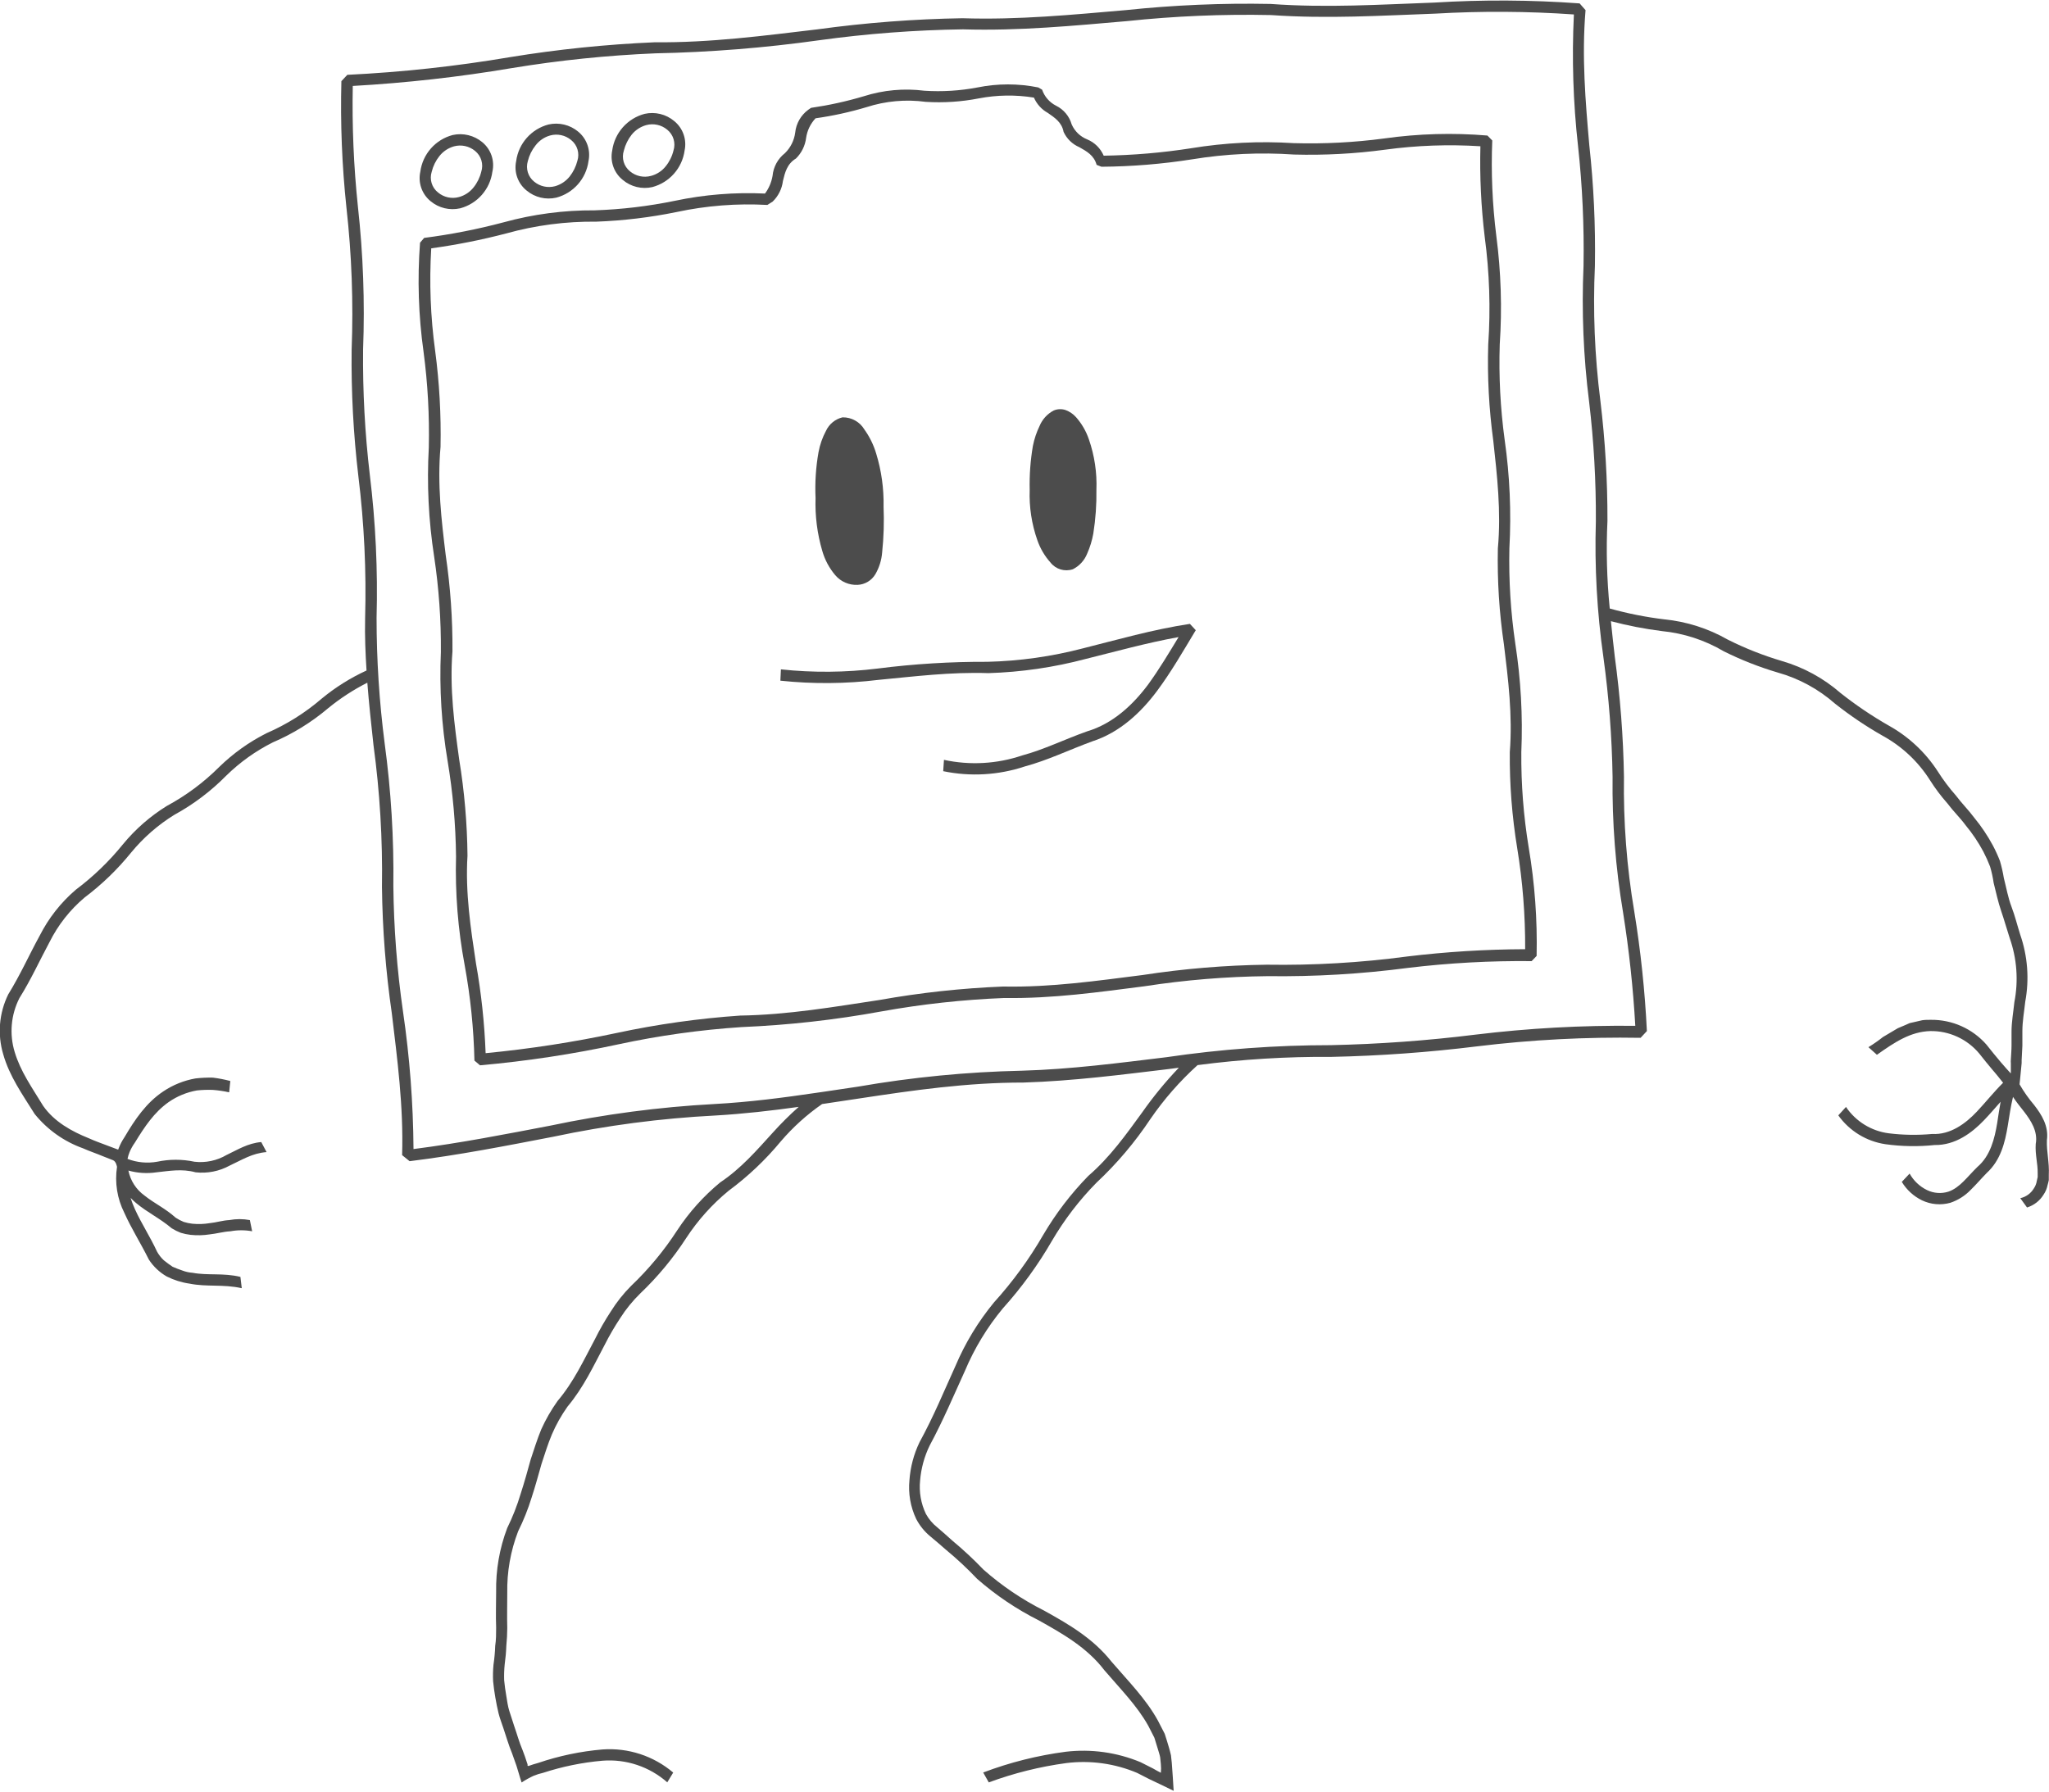
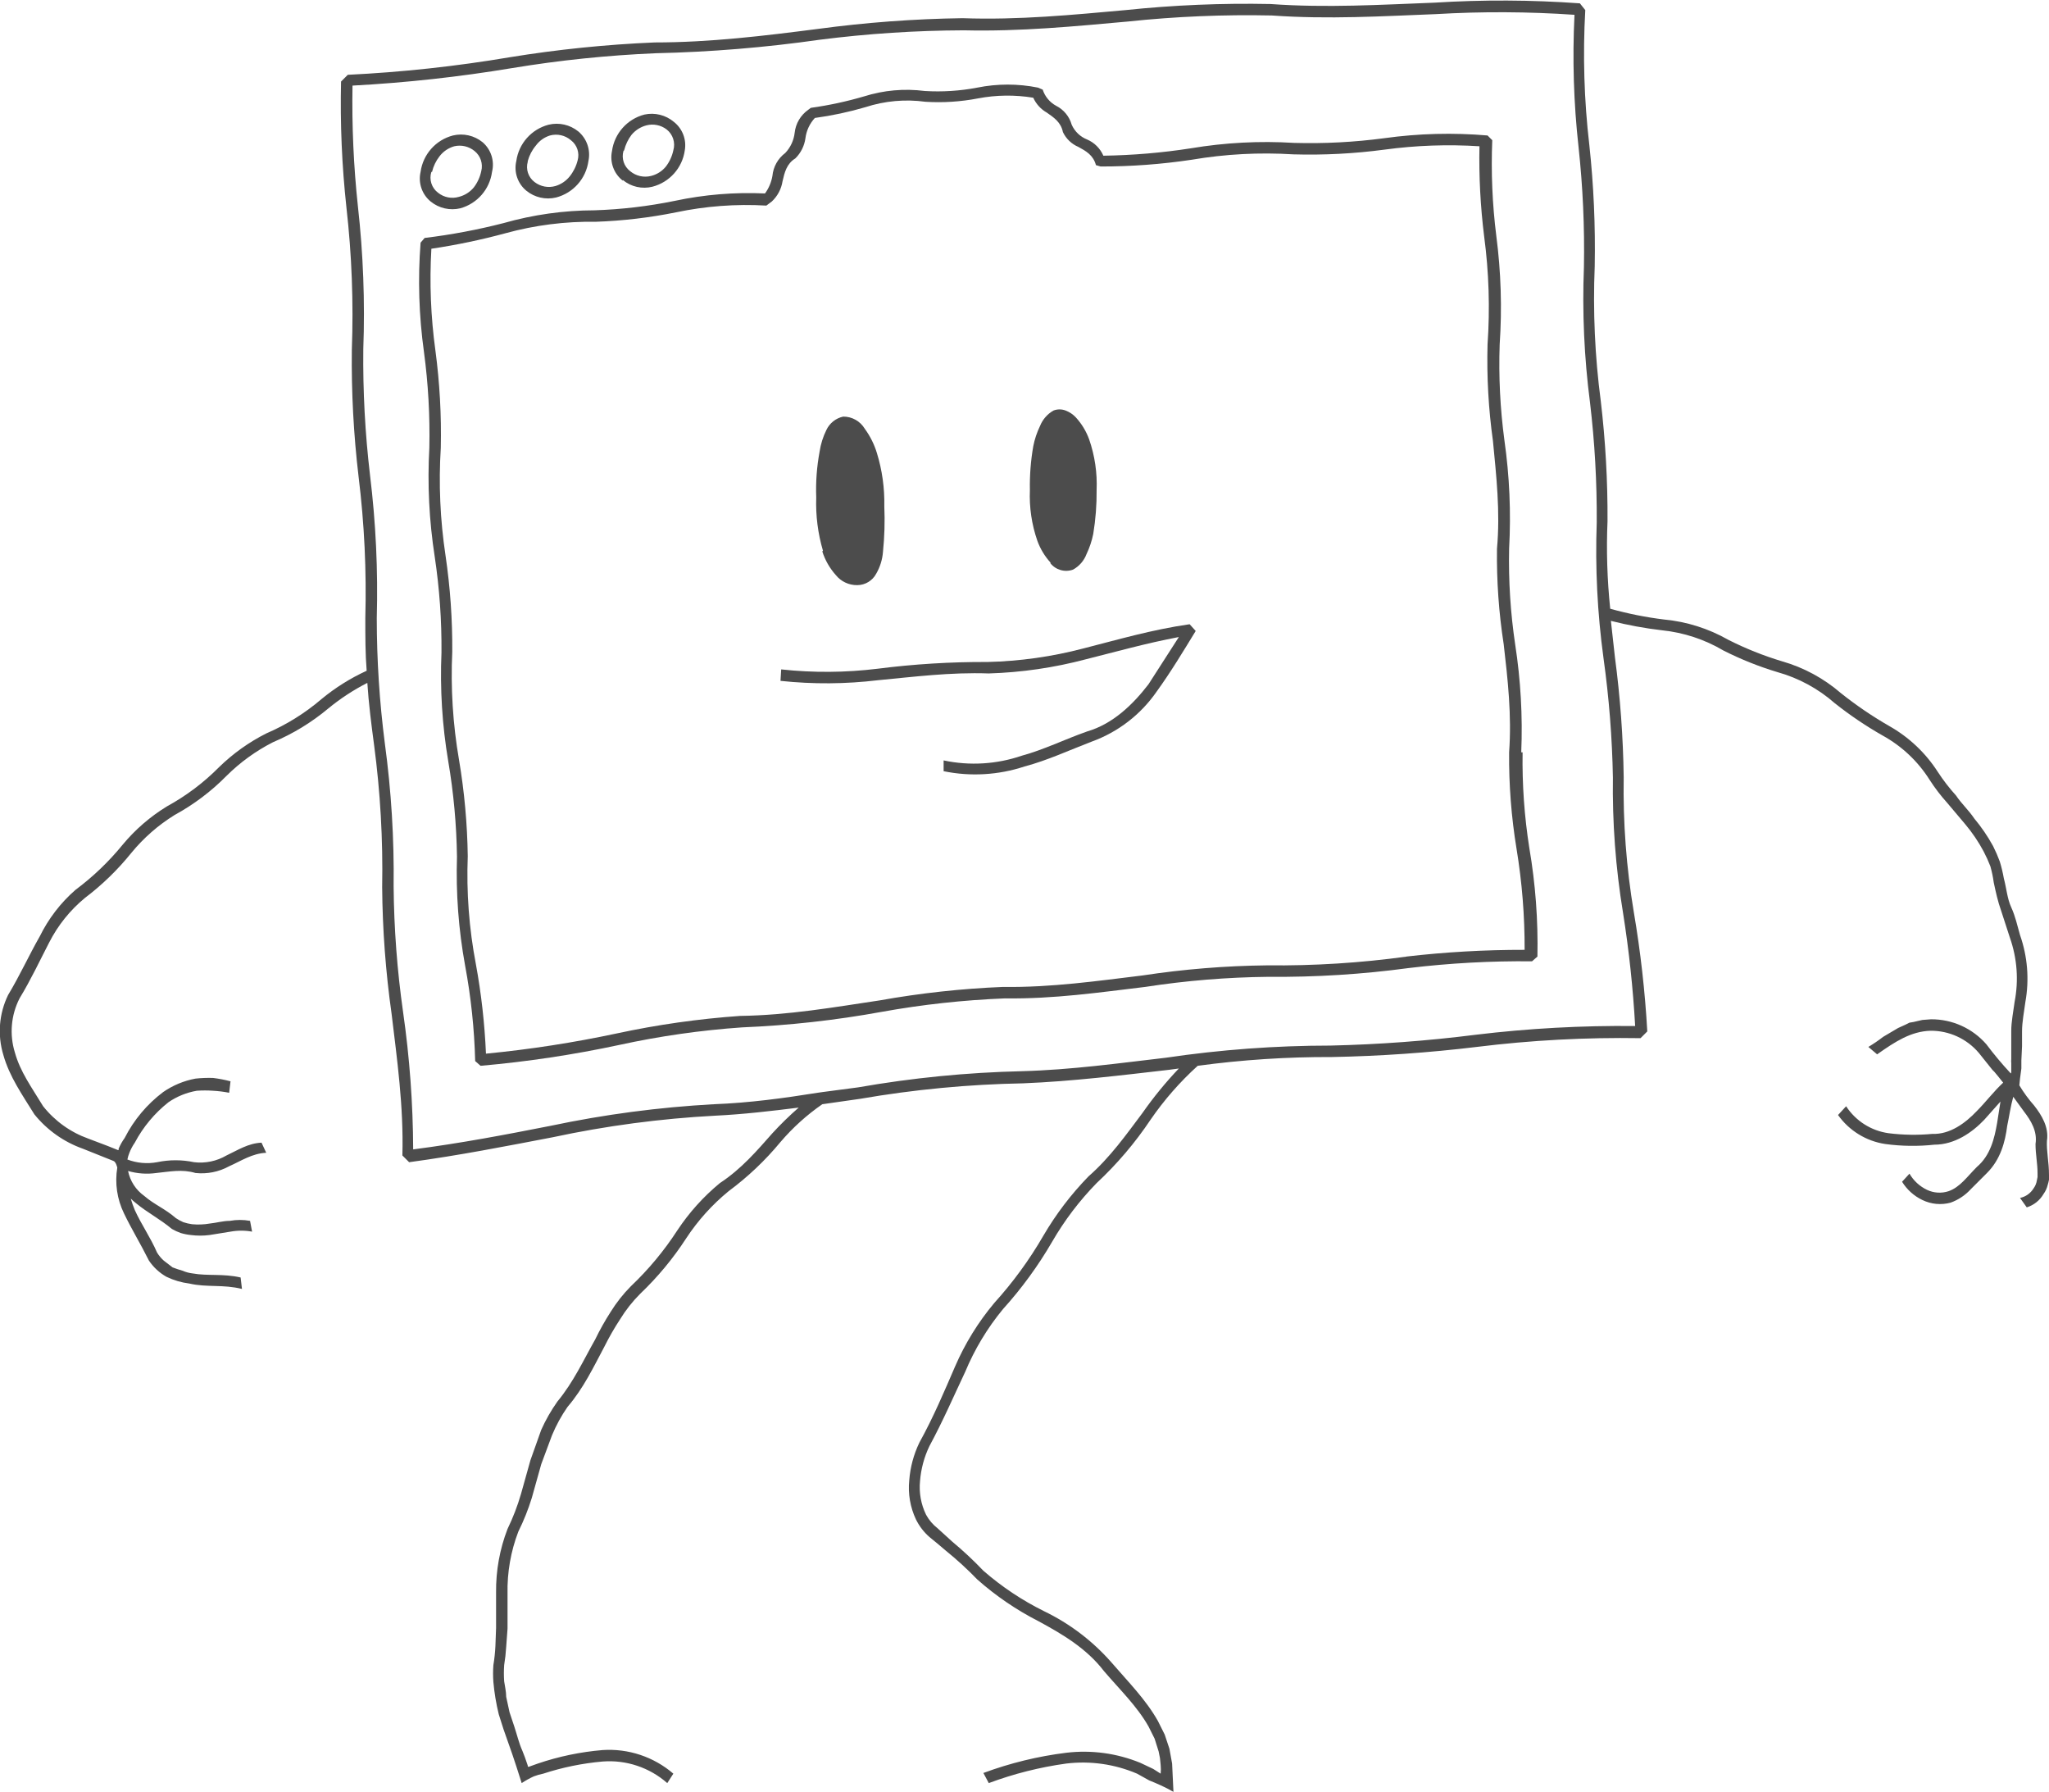
- <svg xmlns="http://www.w3.org/2000/svg" id="Layer_1" data-name="Layer 1" width="4.22in" height="3.69in" viewBox="0 0 304 265.61">
+ <svg xmlns="http://www.w3.org/2000/svg" id="Layer_1" data-name="Layer 1" width="405.1" height="354.2" viewBox="0 0 304 265.61">
  <defs>
-     <style>
-       .cls-1 {
-         fill: #4c4c4c;
-       }
-     </style>
+     <style>.cls-1{fill:#4c4c4c}</style>
  </defs>
-   <g>
-     <path class="cls-1" d="M122,81.66a9.68,9.68,0,0,0,1.92,3.59,4.09,4.09,0,0,0,3.32,1.44,3.23,3.23,0,0,0,2.64-1.59,7.64,7.64,0,0,0,1-3.22,46.89,46.89,0,0,0,.21-6.82A25.13,25.13,0,0,0,130,67.22a12,12,0,0,0-1.75-3.58A3.7,3.7,0,0,0,125,61.83a3.63,3.63,0,0,0-2.45,2A10.85,10.85,0,0,0,121.44,67,30.79,30.79,0,0,0,121,73.8h0A24.88,24.88,0,0,0,122,81.66Z" />
-     <path class="cls-1" d="M155.85,83.37a3,3,0,0,0,3.33,1,4.4,4.4,0,0,0,2.11-2.3,12.8,12.8,0,0,0,.92-3,37.72,37.72,0,0,0,.46-6.49,20.41,20.41,0,0,0-1.12-7.49,9.65,9.65,0,0,0-1.9-3.28,3.91,3.91,0,0,0-1.55-1.06,2.48,2.48,0,0,0-1.78.07,4.58,4.58,0,0,0-2.08,2.28,12.35,12.35,0,0,0-1,3,34,34,0,0,0-.47,6.49h0a20.26,20.26,0,0,0,1.14,7.48A9.73,9.73,0,0,0,155.85,83.37Z" />
-     <path class="cls-1" d="M303.69,169.1c.29-2.09-.79-3.79-1.88-5.2a20.45,20.45,0,0,1-2.18-3.09l.09-.86.15-1.55.07-.73,0-.45.11-2.14c0-.72,0-1.45,0-2.17,0-1.46.27-2.91.43-4.39a19.48,19.48,0,0,0-.75-9.92c-.43-1.36-.77-2.76-1.29-4.13s-.77-2.82-1.14-4.27a20.85,20.85,0,0,0-.58-2.54,21.83,21.83,0,0,0-1.05-2.3,25.51,25.51,0,0,0-2.75-4.1c-.85-1.15-1.89-2.17-2.76-3.34a27.79,27.79,0,0,1-2.65-3.53,20.56,20.56,0,0,0-7.24-6.79,57.39,57.39,0,0,1-7.21-4.87A23,23,0,0,0,264.4,98a48.67,48.67,0,0,1-8.07-3.19,23.71,23.71,0,0,0-9.4-3,54,54,0,0,1-8.1-1.61,88.58,88.58,0,0,1-.34-13,145.55,145.55,0,0,0-1.05-17.83,116.37,116.37,0,0,1-.81-20.06,142.55,142.55,0,0,0-.83-17.84c-.57-6.47-1.14-13.18-.56-20.07l-.88-1A160.72,160.72,0,0,0,212.78.28c-7.85.28-15.93.81-24.26.2A172.84,172.84,0,0,0,167,1.4c-7.82.67-15.88,1.47-24.21,1.2a179.78,179.78,0,0,0-21.51,1.65c-7.79.92-15.83,2-24.16,1.92A181,181,0,0,0,75.64,8.38,203.08,203.08,0,0,1,51.53,11l-.88.94a142.79,142.79,0,0,0,.75,18.77,141.06,141.06,0,0,1,.77,21.11,145.27,145.27,0,0,0,1,18.75,140.43,140.43,0,0,1,1,21.1c-.06,2.61.05,5.19.21,7.73a30.39,30.39,0,0,0-6.65,4.17,32.15,32.15,0,0,1-8.2,5.14,28.33,28.33,0,0,0-7,5,33.41,33.41,0,0,1-7.78,5.79,26.42,26.42,0,0,0-6.5,5.68,39.42,39.42,0,0,1-7,6.75,22.15,22.15,0,0,0-5.37,6.84c-1.55,2.82-2.83,5.73-4.66,8.7a12.22,12.22,0,0,0-.74,8.89c.92,3.24,2.81,5.9,4.66,8.85a16.24,16.24,0,0,0,7.18,5.1c.95.43,2,.77,2.94,1.17l1.5.59c.48.18.6,1,.6,1a11.34,11.34,0,0,0,1.09,6.82c1.05,2.35,2.38,4.41,3.63,6.92a7.73,7.73,0,0,0,2.66,2.52,11,11,0,0,0,3.38,1.06c2.57.52,5,.06,7.75.68l-.2-1.68c-2.55-.62-4.82-.18-7.1-.61a5.1,5.1,0,0,1-1.5-.33,15.4,15.4,0,0,1-1.47-.57c-.44-.3-.88-.61-1.29-.95a5.16,5.16,0,0,1-1-1.27c-1.05-2.27-2.28-4.1-3.27-6.27a15.51,15.51,0,0,1-.67-1.73,9.6,9.6,0,0,0,.81.76c1.68,1.41,3.51,2.25,5.3,3.76a8.08,8.08,0,0,0,1.35.67,8,8,0,0,0,1.44.3,10.83,10.83,0,0,0,2.85-.07c1-.1,2-.4,3.08-.46a8.87,8.87,0,0,1,3.21,0l-.34-1.66a8.29,8.29,0,0,0-3.06,0c-1,.05-1.92.36-2.87.45a9.83,9.83,0,0,1-2.6.09,7.22,7.22,0,0,1-1.29-.27,7.37,7.37,0,0,1-1.18-.62c-1.57-1.41-3.14-2.1-4.64-3.3a6,6,0,0,1-2.38-3.7,10,10,0,0,0,4.17.26c1.91-.2,3.75-.56,5.8,0a8.54,8.54,0,0,0,5.06-1c1.76-.81,3.33-1.84,5.47-2l-.79-1.49c-2,.17-3.5,1.14-5.15,1.92a7.66,7.66,0,0,1-4.76,1,13.27,13.27,0,0,0-5.54,0,8.22,8.22,0,0,1-4.39-.42,5.69,5.69,0,0,1,.3-1,7.17,7.17,0,0,1,.8-1.43c1.44-2.35,2.85-4.48,5-6a10.58,10.58,0,0,1,4.19-1.73,16.88,16.88,0,0,1,2.36-.08A17.18,17.18,0,0,1,34,162l.17-1.68a19,19,0,0,0-2.58-.5,18.79,18.79,0,0,0-2.6.12,12.44,12.44,0,0,0-4.76,1.92c-2.53,1.68-4.22,4.18-5.76,6.8a8.09,8.09,0,0,0-.85,1.62l-.08.21c0,.06,0,0,0,0h-.05a0,0,0,0,1,0,0s0,0,0,0L16,169.93c-1-.38-1.93-.71-2.86-1.13-2.49-1-5.09-2.43-6.73-4.78-1.71-2.8-3.37-5.13-4.23-8a10.74,10.74,0,0,1,.7-8c1.75-2.8,3-5.59,4.47-8.32a20.76,20.76,0,0,1,5.2-6.61,39.32,39.32,0,0,0,6.92-6.69,26,26,0,0,1,6.39-5.58A33.09,33.09,0,0,0,33.57,115a27.51,27.51,0,0,1,6.92-4.94A32.47,32.47,0,0,0,48.68,105a32,32,0,0,1,5.82-3.79c.24,3.13.58,6.21.91,9.24a140.83,140.83,0,0,1,1.26,21.08,142,142,0,0,0,1.46,18.73c.81,6.78,1.75,13.79,1.53,21.06l1.11.9c7.31-.9,14.41-2.3,21.27-3.62a153.71,153.71,0,0,1,24.1-3.16c4.2-.24,8.32-.72,12.36-1.28a48.26,48.26,0,0,0-3.86,3.84c-2.35,2.58-4.67,5.29-7.79,7.37a32,32,0,0,0-6.37,7.1,45.61,45.61,0,0,1-6.85,8.26,21.36,21.36,0,0,0-3,3.78,39.27,39.27,0,0,0-2.35,4.1c-1.65,3.08-3.13,6.33-5.56,9.2A25.07,25.07,0,0,0,80.31,212c-.61,1.48-1.08,3-1.57,4.47-.46,1.69-.94,3.4-1.49,5.1a32.83,32.83,0,0,1-2,5.1,25.38,25.38,0,0,0-1.64,9.45c0,1.76-.07,3.53,0,5.32,0,.9,0,1.8-.14,2.71a24.15,24.15,0,0,1-.25,2.77,17.05,17.05,0,0,0-.06,2.47c.08.82.19,1.62.33,2.42s.29,1.58.48,2.35.49,1.51.73,2.25c.42,1.22.76,2.47,1.27,3.68q.34.91.66,1.86c.21.62.48,1.67.76,2.47a13.23,13.23,0,0,1,1.8-1,8.72,8.72,0,0,1,1.38-.43,39.54,39.54,0,0,1,8.81-1.8A13,13,0,0,1,99,264.4l.88-1.45a14.58,14.58,0,0,0-10.49-3.43,40.26,40.26,0,0,0-9.54,2c-.47.12-1,.3-1.43.45-.1,0-.14,0-.15-.08a.84.84,0,0,0,0-.1c0-.08.06.11-.09-.33-.19-.62-.41-1.22-.64-1.82-.51-1.18-.83-2.4-1.25-3.59-.23-.73-.47-1.45-.71-2.19s-.33-1.5-.46-2.27-.25-1.55-.32-2.33a17.21,17.21,0,0,1,.08-2.38,25.88,25.88,0,0,0,.24-2.72c.09-.89.13-1.77.14-2.65-.05-1.75,0-3.47,0-5.19a24.26,24.26,0,0,1,1.61-9.17,33.26,33.26,0,0,0,2-5c.55-1.67,1-3.35,1.47-5,.48-1.44.93-2.93,1.54-4.38a22.46,22.46,0,0,1,2.32-4.13c2.41-2.88,3.87-6.08,5.49-9.12a38.94,38.94,0,0,1,2.32-4,20.51,20.51,0,0,1,3-3.69,45.67,45.67,0,0,0,6.81-8.22,31.13,31.13,0,0,1,6.28-7,43.8,43.8,0,0,0,7.75-7.34,32.37,32.37,0,0,1,6.12-5.53l5.66-.85c7.78-1.18,15.84-2.35,24.2-2.34,7.41-.23,14.58-1.17,21.53-2l1.54-.2a56.76,56.76,0,0,0-5.44,6.63c-2.37,3.25-4.75,6.63-8,9.43a45.65,45.65,0,0,0-6.69,8.76,58.53,58.53,0,0,1-7.29,10,38.39,38.39,0,0,0-5.73,9.45c-1.68,3.7-3.23,7.48-5.33,11.32a15.57,15.57,0,0,0-1.49,5.61,10.93,10.93,0,0,0,1,5.76,8.37,8.37,0,0,0,2.06,2.56c.8.66,1.58,1.33,2.34,2a52.12,52.12,0,0,1,4.64,4.33,43.55,43.55,0,0,0,9.14,6.16c3.47,1.94,7.14,4,9.73,7.39,2.4,2.81,4.86,5.27,6.53,8.27l.9,1.76c.2.64.4,1.28.59,1.92.09.33.21.65.27,1l.1,1a6.34,6.34,0,0,1,0,1.28c-.43-.22-.8-.42-1.15-.63l-1.86-.94a22.14,22.14,0,0,0-11.1-1.55,54.73,54.73,0,0,0-12.25,3.08l.83,1.47a54,54,0,0,1,11.51-2.87A20.5,20.5,0,0,1,168.71,263l1.78.91c1,.45,2.38,1.15,3.64,1.75-.07-1.32-.18-2.8-.28-4.17l-.12-1.11c-.07-.37-.19-.72-.28-1.08-.21-.71-.42-1.42-.65-2.11l-1-1.94c-1.8-3.27-4.44-5.9-6.9-8.77-2.77-3.5-6.49-5.62-10-7.57a42.14,42.14,0,0,1-9-6.09,54.72,54.72,0,0,0-4.57-4.26c-.74-.68-1.5-1.33-2.27-2a6.55,6.55,0,0,1-1.69-2,9.3,9.3,0,0,1-.86-4.94,14.56,14.56,0,0,1,1.42-5.2c2-3.72,3.57-7.44,5.23-11.08a37,37,0,0,1,5.63-9.28,59.29,59.29,0,0,0,7.27-10,43.89,43.89,0,0,1,6.62-8.65,53.49,53.49,0,0,0,8-9.45,45.67,45.67,0,0,1,7-8,143.83,143.83,0,0,1,19.88-1.22,213.26,213.26,0,0,0,21.57-1.56,175.14,175.14,0,0,1,24.28-1.27l.93-1a158.77,158.77,0,0,0-1.87-17.74,110,110,0,0,1-1.53-20,150.53,150.53,0,0,0-1.36-17.8c-.2-1.74-.4-3.51-.58-5.29a57.93,57.93,0,0,0,7.56,1.47,22.36,22.36,0,0,1,9.19,3,49.06,49.06,0,0,0,8,3.15,21.69,21.69,0,0,1,8.48,4.6,55.62,55.62,0,0,0,7.1,4.79,19.23,19.23,0,0,1,7,6.57,26.55,26.55,0,0,0,2.59,3.45c.84,1.13,1.87,2.12,2.69,3.23a23.4,23.4,0,0,1,2.65,3.94,21.16,21.16,0,0,1,1,2.22,17.17,17.17,0,0,1,.53,2.43c.36,1.41.65,2.81,1.11,4.15s.83,2.68,1.26,4a18.19,18.19,0,0,1,.7,9.55c-.15,1.46-.41,2.88-.42,4.3,0,.72,0,1.43,0,2.13s-.07,1.4-.1,2.1a2.56,2.56,0,0,0,0,.53v1l0,.29c0,.08,0,.29-.05.17-.36-.39-.77-.84-1.43-1.61s-1.41-1.7-2.14-2.62a10.8,10.8,0,0,0-8.24-3.68c-.43,0-.86,0-1.28.06l-1.26.29-.62.14-.58.26-1.18.5-2.19,1.3a22.27,22.27,0,0,1-2.16,1.51l1.26,1.13c2.69-1.91,5-3.43,7.91-3.52a9.26,9.26,0,0,1,7.26,3.32c.68.85,1.33,1.68,2,2.46l.26.3.49.59.8,1c-1.38,1.37-2.58,2.89-3.88,4.27-1.67,1.78-3.95,3.48-6.65,3.33a30,30,0,0,1-6.44-.1,9.05,9.05,0,0,1-6.34-3.91l-1.14,1.25a10.47,10.47,0,0,0,7,4.28,30.14,30.14,0,0,0,7.3.12c3.05.05,5.53-1.8,7.33-3.69.85-.89,1.64-1.81,2.45-2.73-.2,1.06-.34,2.13-.51,3.18-.38,2.29-1,4.84-2.93,6.49-1.54,1.5-2.59,3.07-4.3,3.67a4.3,4.3,0,0,1-3.17-.23,5.93,5.93,0,0,1-2.59-2.45l-1.16,1.23a7.17,7.17,0,0,0,3,2.74,6,6,0,0,0,4.21.36,7.53,7.53,0,0,0,3-1.9c.83-.81,1.56-1.67,2.39-2.52,2.08-1.9,2.71-4.54,3.11-6.93.24-1.46.44-2.91.79-4.36.5.77,1.09,1.48,1.65,2.2,1,1.31,2.07,2.91,1.72,4.79-.1,1.58.31,2.89.29,4.29v.61l-.13.58a2.72,2.72,0,0,1-.45,1.13,3.11,3.11,0,0,1-2,1.43l1,1.38a4.4,4.4,0,0,0,2.45-1.9,3.83,3.83,0,0,0,.6-1.43,7.05,7.05,0,0,0,.18-.73l0-.75C304.07,172.37,303.62,170.82,303.69,169.1Zm-64.44-53.92a113.67,113.67,0,0,0,1.56,20.15,167,167,0,0,1,1.81,16.8,181.11,181.11,0,0,0-23.73,1.31A209.56,209.56,0,0,1,197.44,155a167.32,167.32,0,0,0-24.4,1.79c-6.93.84-14.09,1.79-21.41,2a162.34,162.34,0,0,0-24.35,2.37l-5.24.78-.7.1c-5,.74-10.17,1.42-15.41,1.7a159.17,159.17,0,0,0-24.26,3.2c-6.59,1.26-13.35,2.59-20.32,3.48A147.65,147.65,0,0,0,59.79,150a141.12,141.12,0,0,1-1.43-18.61,144.25,144.25,0,0,0-1.29-21.18,145.26,145.26,0,0,1-1.2-18.62,142.43,142.43,0,0,0-1-21.2,146.06,146.06,0,0,1-1-18.64,143.35,143.35,0,0,0-.77-21.21,144.23,144.23,0,0,1-.76-17.89A213.09,213.09,0,0,0,75.94,10a176.3,176.3,0,0,1,21.3-2.19,204.41,204.41,0,0,0,24.28-1.94,174.21,174.21,0,0,1,21.34-1.62c8.44.25,16.5-.55,24.32-1.22a169.09,169.09,0,0,1,21.39-.9c8.41.59,16.5.07,24.34-.21a161.21,161.21,0,0,1,20.6.12,122.48,122.48,0,0,0,.62,19.57,141.62,141.62,0,0,1,.81,17.74,119.45,119.45,0,0,0,.83,20.18,142.82,142.82,0,0,1,1,17.73,117.69,117.69,0,0,0,1.12,20.17A147.77,147.77,0,0,1,239.25,115.18Z" />
-     <path class="cls-1" d="M225.71,111.52a82.5,82.5,0,0,0-.89-16.1,84.33,84.33,0,0,1-.88-14.14,82.12,82.12,0,0,0-.7-16.11A84.65,84.65,0,0,1,222.51,51,81.74,81.74,0,0,0,222,34.9a86,86,0,0,1-.6-14.16l-.72-.73a68.57,68.57,0,0,0-15.29.43,83.61,83.61,0,0,1-13.42.7,67.52,67.52,0,0,0-15.28.76A93.51,93.51,0,0,1,163.75,23a4.57,4.57,0,0,0-2.45-2.42A4.23,4.23,0,0,1,159,18.36a4.45,4.45,0,0,0-2.32-2.78,4.19,4.19,0,0,1-2.07-2.38l-.57-.33a22.76,22.76,0,0,0-9,0,31.3,31.3,0,0,1-7.89.49,20.92,20.92,0,0,0-9,.82,54.84,54.84,0,0,1-7.82,1.72l-.42.29a4.81,4.81,0,0,0-1.93,3.38,5.19,5.19,0,0,1-1.53,3.06A4.83,4.83,0,0,0,114.62,26a6.18,6.18,0,0,1-1.12,2.62,52.65,52.65,0,0,0-13.4,1.08,70.8,70.8,0,0,1-11.88,1.41,49.64,49.64,0,0,0-13.51,1.78A90.93,90.93,0,0,1,62.93,35.2l-.61.71a75.41,75.41,0,0,0,.52,16.19,92.28,92.28,0,0,1,.78,14.21,77.53,77.53,0,0,0,.79,16.17,90.49,90.49,0,0,1,1,14.19,77.1,77.1,0,0,0,1,16.16A92.44,92.44,0,0,1,67.66,127a76.5,76.5,0,0,0,1.28,16.13,89.62,89.62,0,0,1,1.45,14.16l.83.7a168.31,168.31,0,0,0,20.61-3.13A126.6,126.6,0,0,1,110,152.32,149.77,149.77,0,0,0,130.74,150,132.74,132.74,0,0,1,149,148c7.25.11,14.13-.89,20.8-1.74a128.45,128.45,0,0,1,18.29-1.5,145.49,145.49,0,0,0,20.84-1.23,140.72,140.72,0,0,1,18.31-1l.74-.77a85.12,85.12,0,0,0-1.17-16.07A82.85,82.85,0,0,1,225.71,111.52Zm-17,30.33a140.65,140.65,0,0,1-20.75,1.21,132.39,132.39,0,0,0-18.42,1.53c-6.67.84-13.55,1.85-20.71,1.71a135.29,135.29,0,0,0-18.37,2c-6.65,1-13.5,2.2-20.65,2.31a130.22,130.22,0,0,0-18.31,2.58,173,173,0,0,1-19.45,3,96.63,96.63,0,0,0-1.43-13.32c-.78-5.15-1.6-10.49-1.26-16a94.07,94.07,0,0,0-1.23-14.25c-.71-5.17-1.44-10.51-1-16.06a93.54,93.54,0,0,0-1-14.27c-.63-5.17-1.27-10.53-.77-16.07a94.08,94.08,0,0,0-.8-14.28,77.89,77.89,0,0,1-.58-15.19,95.52,95.52,0,0,0,11.12-2.21,47.75,47.75,0,0,1,13.37-1.75,72.9,72.9,0,0,0,11.92-1.43,50.66,50.66,0,0,1,13.46-1.05l.79-.5a5.15,5.15,0,0,0,1.52-3.06c.3-1.24.61-2.54,1.93-3.33a5.19,5.19,0,0,0,1.51-3.06A5.37,5.37,0,0,1,121,17.45v0a51.06,51.06,0,0,0,7.55-1.65,19.92,19.92,0,0,1,8.8-.79,31,31,0,0,0,7.86-.51,23.42,23.42,0,0,1,8.19-.12,4.75,4.75,0,0,0,2.06,2.27c1,.7,2.07,1.37,2.34,2.82a4.54,4.54,0,0,0,2.34,2.27c1.07.61,2.17,1.19,2.56,2.62l.72.28a90.51,90.51,0,0,0,13.45-1.1A65.61,65.61,0,0,1,192,22.83a84.09,84.09,0,0,0,13.49-.72,71.27,71.27,0,0,1,14.15-.51,92.79,92.79,0,0,0,.64,13.45,79.62,79.62,0,0,1,.52,16,86.51,86.51,0,0,0,.75,14.24c.57,5.17,1.18,10.51.68,16a85.17,85.17,0,0,0,.9,14.24c.63,5.16,1.3,10.49.87,16a83.65,83.65,0,0,0,1.1,14.23,90,90,0,0,1,1.18,15A150.53,150.53,0,0,0,208.69,141.85Z" />
-     <path class="cls-1" d="M63.88,29.75a5.1,5.1,0,0,0,4.39,1.06,6.51,6.51,0,0,0,4.78-5.42h0A4.41,4.41,0,0,0,71.56,21a5.14,5.14,0,0,0-4.39-1.07,6.52,6.52,0,0,0-4.81,5.45A4.42,4.42,0,0,0,63.88,29.75Zm.17-4.36a6,6,0,0,1,1.15-2.34,4.22,4.22,0,0,1,2.17-1.44,3.48,3.48,0,0,1,3.11.68,2.85,2.85,0,0,1,.92,3.1h0a5.93,5.93,0,0,1-1.15,2.33,4.16,4.16,0,0,1-2.16,1.42A3.43,3.43,0,0,1,65,28.47,2.82,2.82,0,0,1,64.05,25.39Z" />
-     <path class="cls-1" d="M78.14,28.18a5.1,5.1,0,0,0,4.38,1.05,6.49,6.49,0,0,0,4.79-5.42h0a4.47,4.47,0,0,0-1.53-4.38,5.11,5.11,0,0,0-4.4-1.06,6.51,6.51,0,0,0-4.8,5.44A4.42,4.42,0,0,0,78.14,28.18Zm.17-4.37a6,6,0,0,1,1.15-2.34A4.12,4.12,0,0,1,81.62,20a3.43,3.43,0,0,1,3.11.67,2.84,2.84,0,0,1,.93,3.1h0a6.21,6.21,0,0,1-1.15,2.33,4.28,4.28,0,0,1-2.16,1.43,3.46,3.46,0,0,1-3.09-.67A2.84,2.84,0,0,1,78.31,23.81Z" />
-     <path class="cls-1" d="M92.4,26.6a5.07,5.07,0,0,0,4.38,1.06,6.53,6.53,0,0,0,4.79-5.42h0a4.44,4.44,0,0,0-1.54-4.38,5.1,5.1,0,0,0-4.39-1.07,6.54,6.54,0,0,0-4.81,5.45A4.43,4.43,0,0,0,92.4,26.6Zm.16-4.36a6.3,6.3,0,0,1,1.15-2.35,4.27,4.27,0,0,1,2.17-1.43,3.45,3.45,0,0,1,3.11.68,2.86,2.86,0,0,1,.93,3.1h0a5.93,5.93,0,0,1-1.15,2.33A4.13,4.13,0,0,1,96.58,26a3.45,3.45,0,0,1-3.1-.67A2.82,2.82,0,0,1,92.56,22.24Z" />
-     <path class="cls-1" d="M176.54,92.48c-5.59.85-10.75,2.35-15.86,3.63a61.82,61.82,0,0,1-14.19,2,124.47,124.47,0,0,0-16.29,1,62.43,62.43,0,0,1-14.34.12l-.08,1.68a64.29,64.29,0,0,0,14.56-.12c5.28-.5,10.67-1.19,16.32-1a63.82,63.82,0,0,0,14.4-2.1c4.48-1.11,9-2.38,13.8-3.25-1.44,2.37-2.87,4.77-4.49,7-2.23,3-5.22,5.85-9.11,7-3.32,1.18-6.36,2.69-9.62,3.57a21.8,21.8,0,0,1-11.59.65l-.11,1.68a23.29,23.29,0,0,0,12.1-.7c3.39-.91,6.59-2.47,10-3.72,4.11-1.32,7.25-4.31,9.6-7.45,2.11-2.83,3.84-5.85,5.77-9.05Z" />
-   </g>
+   <path class="cls-1" d="M122 81.7a9.7 9.7 0 0 0 2 3.5 4 4 0 0 0 3.2 1.5A3.2 3.2 0 0 0 130 85a7.6 7.6 0 0 0 1-3.2 46.9 46.9 0 0 0 .2-6.8 25.1 25.1 0 0 0-1.1-7.9 12 12 0 0 0-1.8-3.6 3.7 3.7 0 0 0-3.2-1.8 3.6 3.6 0 0 0-2.5 2 10.8 10.8 0 0 0-1 3.2 30.8 30.8 0 0 0-.5 6.8 24.9 24.9 0 0 0 1 7.9zm33.8 1.7a3 3 0 0 0 3.4 1 4.4 4.4 0 0 0 2-2.3 12.8 12.8 0 0 0 1-3 37.7 37.7 0 0 0 .5-6.5 20.4 20.4 0 0 0-1.1-7.5 9.7 9.7 0 0 0-2-3.3 4 4 0 0 0-1.5-1 2.5 2.5 0 0 0-1.8 0 4.6 4.6 0 0 0-2 2.3 12.3 12.3 0 0 0-1 3 34 34 0 0 0-.5 6.5 20.3 20.3 0 0 0 1.1 7.5 9.7 9.7 0 0 0 2 3.3z" />
+   <path class="cls-1" d="M303.7 169.1c.3-2-.8-3.8-1.9-5.2a20.4 20.4 0 0 1-2.2-3l.1-1 .2-1.5v-1.2l.1-2.1v-2.2c0-1.4.3-2.9.5-4.4a19.5 19.5 0 0 0-.8-9.9c-.4-1.4-.7-2.8-1.3-4.1s-.7-2.8-1.1-4.3a20.9 20.9 0 0 0-.6-2.5 21.8 21.8 0 0 0-1-2.3 25.5 25.5 0 0 0-2.8-4.1c-.8-1.2-1.9-2.2-2.7-3.4a27.8 27.8 0 0 1-2.7-3.5 20.6 20.6 0 0 0-7.2-6.8 57.4 57.4 0 0 1-7.2-4.9 23 23 0 0 0-8.7-4.7 48.7 48.7 0 0 1-8-3.2 23.7 23.7 0 0 0-9.5-3 54 54 0 0 1-8-1.6 88.6 88.6 0 0 1-.4-13 145.6 145.6 0 0 0-1-17.8 116.4 116.4 0 0 1-.9-20 142.6 142.6 0 0 0-.8-18 116 116 0 0 1-.6-20l-.8-1a160.7 160.7 0 0 0-21.6-.1c-7.9.3-16 .8-24.3.2a172.8 172.8 0 0 0-21.5.9c-7.8.7-15.9 1.5-24.2 1.2a179.8 179.8 0 0 0-21.5 1.6c-7.8 1-15.9 2-24.2 2a181 181 0 0 0-21.5 2.2 203 203 0 0 1-24 2.6l-1 1a142.8 142.8 0 0 0 .8 18.7 141 141 0 0 1 .8 21.1 145.3 145.3 0 0 0 1 18.8 140.4 140.4 0 0 1 1 21c0 2.7 0 5.3.2 7.8a30.4 30.4 0 0 0-6.7 4.2 32.1 32.1 0 0 1-8.2 5.1 28.3 28.3 0 0 0-7 5 33.4 33.4 0 0 1-7.7 5.8 26.4 26.4 0 0 0-6.6 5.7 39.4 39.4 0 0 1-7 6.7 22.1 22.1 0 0 0-5.3 6.9c-1.6 2.8-2.9 5.7-4.7 8.7a12.2 12.2 0 0 0-.7 8.9c.9 3.2 2.8 5.9 4.6 8.8a16.2 16.2 0 0 0 7.2 5.1l3 1.2 1.5.6c.4.1.6 1 .6 1a11.3 11.3 0 0 0 1 6.8c1.1 2.3 2.4 4.4 3.7 7a7.7 7.7 0 0 0 2.6 2.4 11 11 0 0 0 3.4 1c2.6.6 5 .1 7.8.8l-.2-1.7c-2.6-.6-4.9-.2-7.1-.6a5.1 5.1 0 0 1-1.5-.4 15.4 15.4 0 0 1-1.5-.5l-1.3-1a5.2 5.2 0 0 1-1-1.2c-1-2.3-2.3-4.1-3.3-6.3a15.5 15.5 0 0 1-.6-1.7 9.6 9.6 0 0 0 .8.7c1.7 1.4 3.5 2.3 5.3 3.8a8 8 0 0 0 1.3.6 8 8 0 0 0 1.5.3 10.8 10.8 0 0 0 2.8 0l3.1-.5a8.9 8.9 0 0 1 3.2 0l-.3-1.6a8.3 8.3 0 0 0-3 0c-1 0-2 .3-3 .4a9.8 9.8 0 0 1-2.6.1 7.2 7.2 0 0 1-1.3-.3 7.4 7.4 0 0 1-1.1-.6c-1.6-1.4-3.2-2-4.7-3.3a6 6 0 0 1-2.4-3.7 10 10 0 0 0 4.2.3c2-.2 3.8-.6 5.8 0a8.5 8.5 0 0 0 5-1c1.8-.8 3.4-1.9 5.5-2l-.7-1.5c-2 .1-3.5 1.1-5.2 1.9a7.7 7.7 0 0 1-4.8 1 13.3 13.3 0 0 0-5.5 0 8.2 8.2 0 0 1-4.4-.4 5.7 5.7 0 0 1 .3-1 7.2 7.2 0 0 1 .8-1.5 19 19 0 0 1 5-6 10.6 10.6 0 0 1 4.2-1.7 16.9 16.9 0 0 1 2.4 0 17.2 17.2 0 0 1 2.4.3l.2-1.7a19 19 0 0 0-2.6-.5 18.8 18.8 0 0 0-2.6.1 12.4 12.4 0 0 0-4.8 2 19.7 19.7 0 0 0-5.7 6.8 8 8 0 0 0-.9 1.6v.2h-.1l-1.5-.6-2.9-1.1a15 15 0 0 1-6.7-4.8c-1.7-2.8-3.4-5.1-4.2-8a10.7 10.7 0 0 1 .7-8c1.7-2.8 3-5.6 4.4-8.3a20.8 20.8 0 0 1 5.3-6.6 39.3 39.3 0 0 0 6.9-6.7 26 26 0 0 1 6.4-5.6 33 33 0 0 0 7.7-5.8 27.5 27.5 0 0 1 6.9-5 32.5 32.5 0 0 0 8.2-5 32 32 0 0 1 5.8-3.8c.2 3.1.6 6.2 1 9.2a140.8 140.8 0 0 1 1.2 21.1 142 142 0 0 0 1.4 18.8c.8 6.7 1.8 13.7 1.6 21l1 1c7.4-1 14.5-2.4 21.3-3.7a153.7 153.7 0 0 1 24.1-3.2c4.2-.2 8.4-.7 12.4-1.2a48.3 48.3 0 0 0-3.9 3.8c-2.3 2.6-4.6 5.3-7.8 7.4a32 32 0 0 0-6.3 7 45.6 45.6 0 0 1-6.9 8.3 21.4 21.4 0 0 0-3 3.8 39.3 39.3 0 0 0-2.3 4.1c-1.7 3-3.2 6.3-5.6 9.2a25 25 0 0 0-2.4 4.2l-1.6 4.5-1.4 5a32.8 32.8 0 0 1-2 5.2 25.4 25.4 0 0 0-1.7 9.4v5.3l-.1 2.7a24.1 24.1 0 0 1-.3 2.8 17 17 0 0 0 0 2.5 32 32 0 0 0 .8 4.8l.7 2.2 1.3 3.7.6 1.8.8 2.5a13.2 13.2 0 0 1 1.8-1 8.7 8.7 0 0 1 1.4-.4 39.5 39.5 0 0 1 8.8-1.8 13 13 0 0 1 9.6 3.2l.9-1.4a14.6 14.6 0 0 0-10.5-3.5 40.3 40.3 0 0 0-9.6 2l-1.4.5-.1-.1a.8.8 0 0 0 0-.1l-.1-.3a28 28 0 0 0-.7-1.9c-.5-1.1-.8-2.4-1.2-3.6l-.7-2.1-.5-2.3c0-.8-.2-1.6-.3-2.3a17.2 17.2 0 0 1 0-2.4 25.9 25.9 0 0 0 .3-2.7l.2-2.7v-5.2a24.3 24.3 0 0 1 1.6-9.2 33.3 33.3 0 0 0 2-5l1.4-5 1.6-4.3a22.5 22.5 0 0 1 2.3-4.2c2.4-2.8 3.9-6 5.5-9a39 39 0 0 1 2.3-4 20.5 20.5 0 0 1 3-3.8 45.7 45.7 0 0 0 6.8-8.2 31.1 31.1 0 0 1 6.3-7 43.8 43.8 0 0 0 7.7-7.3 32.4 32.4 0 0 1 6.2-5.6l5.6-.8a159 159 0 0 1 24.2-2.3c7.4-.3 14.6-1.2 21.6-2l1.5-.2a56.8 56.8 0 0 0-5.4 6.6c-2.4 3.2-4.8 6.6-8 9.4a45.6 45.6 0 0 0-6.7 8.8 58.5 58.5 0 0 1-7.3 10 38.4 38.4 0 0 0-5.8 9.4c-1.6 3.7-3.2 7.5-5.3 11.3a15.6 15.6 0 0 0-1.5 5.6 11 11 0 0 0 1 5.8 8.4 8.4 0 0 0 2 2.6 94 94 0 0 1 2.4 2 52.1 52.1 0 0 1 4.7 4.3 43.5 43.5 0 0 0 9.1 6.2c3.5 1.9 7.1 4 9.7 7.4 2.4 2.8 4.9 5.2 6.6 8.2l.9 1.8.6 1.9.2 1 .1 1a6.3 6.3 0 0 1 0 1.3l-1.1-.7-1.9-.9a22.1 22.1 0 0 0-11-1.5 54.7 54.7 0 0 0-12.3 3l.8 1.5a54 54 0 0 1 11.5-2.9 20.5 20.5 0 0 1 10.5 1.5l1.8 1c1 .4 2.4 1 3.6 1.7l-.2-4.2-.2-1.1-.2-1.1-.7-2.1-1-2c-1.8-3.2-4.4-5.8-6.9-8.7a31.5 31.5 0 0 0-10-7.6 42.1 42.1 0 0 1-9-6 54.7 54.7 0 0 0-4.6-4.3l-2.2-2a6.5 6.5 0 0 1-1.7-2 9.3 9.3 0 0 1-.9-5 14.6 14.6 0 0 1 1.4-5.2c2-3.7 3.6-7.4 5.3-11a37 37 0 0 1 5.6-9.3 59.3 59.3 0 0 0 7.3-10 43.9 43.9 0 0 1 6.6-8.7 53.5 53.5 0 0 0 8-9.4 45.7 45.7 0 0 1 7-8 143.8 143.8 0 0 1 19.9-1.3 213.3 213.3 0 0 0 21.5-1.5 175.1 175.1 0 0 1 24.3-1.3l1-1a158.8 158.8 0 0 0-2-17.7 110 110 0 0 1-1.5-20 150.5 150.5 0 0 0-1.3-17.8L239 92a58 58 0 0 0 7.6 1.4 22.4 22.4 0 0 1 9.1 3 49 49 0 0 0 8 3.2 21.7 21.7 0 0 1 8.5 4.6 55.6 55.6 0 0 0 7.1 4.8 19.2 19.2 0 0 1 7 6.6 26.6 26.6 0 0 0 2.6 3.4l2.7 3.2a23.4 23.4 0 0 1 2.7 4 21.2 21.2 0 0 1 1 2.2 17.2 17.2 0 0 1 .5 2.4c.3 1.4.6 2.8 1.1 4.2l1.3 4a18.2 18.2 0 0 1 .7 9.5c-.2 1.5-.5 3-.5 4.3v4.2a2.6 2.6 0 0 0 0 .6v1.3s0 .3-.1.2a53.5 53.5 0 0 1-3.6-4.3 10.8 10.8 0 0 0-8.2-3.7l-1.3.1-1.3.3-.6.1-.6.3-1.1.5-2.2 1.3a22.3 22.3 0 0 1-2.2 1.5l1.3 1.1c2.7-1.9 5-3.4 7.9-3.5a9.3 9.3 0 0 1 7.2 3.3l2 2.5.3.3.5.6.8 1c-1.4 1.3-2.6 2.9-3.9 4.2-1.7 1.8-4 3.5-6.6 3.4a30 30 0 0 1-6.5-.1 9 9 0 0 1-6.3-4l-1.2 1.3a10.5 10.5 0 0 0 7 4.3 30.1 30.1 0 0 0 7.3.1c3 0 5.6-1.8 7.4-3.7l2.4-2.7-.5 3.2c-.4 2.3-1 4.8-3 6.5-1.5 1.5-2.5 3-4.2 3.6a4.3 4.3 0 0 1-3.2-.2 6 6 0 0 1-2.6-2.4l-1.1 1.2a7.2 7.2 0 0 0 3 2.7 6 6 0 0 0 4.2.4 7.5 7.5 0 0 0 3-2l2.4-2.4c2-2 2.7-4.6 3-7 .3-1.4.5-2.9.9-4.3l1.6 2.2c1 1.3 2 2.9 1.7 4.8 0 1.5.3 2.9.3 4.3v.6l-.1.5a2.7 2.7 0 0 1-.5 1.2 3.1 3.1 0 0 1-2 1.4l1 1.4a4.4 4.4 0 0 0 2.5-2 3.8 3.8 0 0 0 .6-1.3 7 7 0 0 0 .2-.8v-.7c0-2-.4-3.5-.3-5.2zm-64.4-54a113.7 113.7 0 0 0 1.5 20.2 167 167 0 0 1 1.8 16.8 181.1 181.1 0 0 0-23.7 1.3 209.6 209.6 0 0 1-21.5 1.6 167.3 167.3 0 0 0-24.4 1.8c-6.9.8-14 1.8-21.4 2a162.3 162.3 0 0 0-24.3 2.4l-5.3.7-.7.1c-5 .8-10.1 1.5-15.4 1.7a159.2 159.2 0 0 0-24.2 3.2c-6.6 1.3-13.4 2.6-20.4 3.5a147.7 147.7 0 0 0-1.5-20.4 141.1 141.1 0 0 1-1.4-18.6 144.3 144.3 0 0 0-1.3-21.2 145.3 145.3 0 0 1-1.2-18.6 142.4 142.4 0 0 0-1-21.2 146 146 0 0 1-1-18.7 143.3 143.3 0 0 0-.8-21.2 144.2 144.2 0 0 1-.8-17.9A213 213 0 0 0 76 10a176.3 176.3 0 0 1 21.3-2.2 204.4 204.4 0 0 0 24.3-2A174.2 174.2 0 0 1 143 4.4c8.4.2 16.5-.6 24.3-1.3a169 169 0 0 1 21.4-.9c8.4.6 16.5.1 24.3-.2a161.2 161.2 0 0 1 20.6.1 122.5 122.5 0 0 0 .6 19.6 141.6 141.6 0 0 1 .8 17.8 119.5 119.5 0 0 0 .9 20.1 142.8 142.8 0 0 1 1 17.8 117.7 117.7 0 0 0 1 20.1 147.8 147.8 0 0 1 1.4 17.8z" />
+   <path class="cls-1" d="M225.7 111.5a82.5 82.5 0 0 0-.9-16 84.3 84.3 0 0 1-.9-14.2 82.1 82.1 0 0 0-.7-16.1 84.7 84.7 0 0 1-.7-14.2 81.7 81.7 0 0 0-.5-16.1 86 86 0 0 1-.6-14.2l-.7-.7a68.6 68.6 0 0 0-15.3.4 83.6 83.6 0 0 1-13.4.7 67.5 67.5 0 0 0-15.3.8 93.5 93.5 0 0 1-13 1.1 4.6 4.6 0 0 0-2.4-2.4 4.2 4.2 0 0 1-2.3-2.2 4.5 4.5 0 0 0-2.3-2.8 4.2 4.2 0 0 1-2-2.4l-.7-.3a22.8 22.8 0 0 0-9 0 31.3 31.3 0 0 1-7.8.5 21 21 0 0 0-9 .8 54.8 54.8 0 0 1-7.9 1.7l-.4.3a4.8 4.8 0 0 0-2 3.4 5.2 5.2 0 0 1-1.4 3 4.8 4.8 0 0 0-1.9 3.4 6.2 6.2 0 0 1-1.1 2.6 52.6 52.6 0 0 0-13.4 1.1 70.8 70.8 0 0 1-11.9 1.4A49.6 49.6 0 0 0 74.7 33 91 91 0 0 1 63 35.2l-.6.7a75.4 75.4 0 0 0 .5 16.2 92.3 92.3 0 0 1 .8 14.2 77.5 77.5 0 0 0 .8 16.2 90.5 90.5 0 0 1 1 14.2 77.1 77.1 0 0 0 1 16.1 92.4 92.4 0 0 1 1.3 14.2 76.5 76.5 0 0 0 1.2 16.1 89.6 89.6 0 0 1 1.5 14.2l.8.7a168.3 168.3 0 0 0 20.6-3.1 126.6 126.6 0 0 1 18.2-2.6 149.8 149.8 0 0 0 20.7-2.3 132.7 132.7 0 0 1 18.3-2c7.3.1 14.1-.9 20.8-1.7a128.4 128.4 0 0 1 18.3-1.5 145.5 145.5 0 0 0 20.8-1.3 140.7 140.7 0 0 1 18.3-1l.8-.7a85.1 85.1 0 0 0-1.2-16.1 82.8 82.8 0 0 1-1-14.2zm-17 30.3a140.7 140.7 0 0 1-20.7 1.3 132.4 132.4 0 0 0-18.5 1.5c-6.6.8-13.5 1.8-20.7 1.7a135.3 135.3 0 0 0-18.3 2c-6.7 1-13.5 2.2-20.7 2.3a130.2 130.2 0 0 0-18.3 2.6 173 173 0 0 1-19.4 3 96.6 96.6 0 0 0-1.5-13.3 70.6 70.6 0 0 1-1.2-16 94 94 0 0 0-1.3-14.3 73.9 73.9 0 0 1-1-16 93.5 93.5 0 0 0-1-14.3 75.5 75.5 0 0 1-.7-16 94 94 0 0 0-.8-14.4 77.9 77.9 0 0 1-.6-15.1 95.5 95.5 0 0 0 11-2.3 47.8 47.8 0 0 1 13.4-1.7 72.9 72.9 0 0 0 11.9-1.4 50.7 50.7 0 0 1 13.4-1l.8-.6a5.2 5.2 0 0 0 1.6-3c.3-1.3.6-2.6 1.9-3.4a5.2 5.2 0 0 0 1.5-3 5.4 5.4 0 0 1 1.4-3 51 51 0 0 0 7.5-1.6 20 20 0 0 1 8.9-.8 31 31 0 0 0 7.8-.5 23.4 23.4 0 0 1 8.2-.1 4.8 4.8 0 0 0 2 2.2c1 .7 2.1 1.4 2.4 2.9a4.5 4.5 0 0 0 2.3 2.2c1.1.6 2.2 1.2 2.6 2.7l.7.2a90.5 90.5 0 0 0 13.5-1 65.6 65.6 0 0 1 15.1-.8 84 84 0 0 0 13.5-.7 71.3 71.3 0 0 1 14.1-.5 92.8 92.8 0 0 0 .7 13.4 79.6 79.6 0 0 1 .5 16 86.5 86.5 0 0 0 .8 14.3c.5 5.2 1.1 10.5.6 16a85.2 85.2 0 0 0 1 14.2c.6 5.2 1.2 10.5.8 16a83.7 83.7 0 0 0 1.1 14.3 90 90 0 0 1 1.2 15 150.5 150.5 0 0 0-17.6 1zM63.9 29.8a5.1 5.1 0 0 0 4.4 1 6.5 6.5 0 0 0 4.7-5.4 4.4 4.4 0 0 0-1.4-4.4 5.1 5.1 0 0 0-4.4-1 6.5 6.5 0 0 0-4.8 5.4 4.4 4.4 0 0 0 1.5 4.4zm.2-4.4a6 6 0 0 1 1.1-2.3 4.2 4.2 0 0 1 2.2-1.5 3.5 3.5 0 0 1 3 .7 2.9 2.9 0 0 1 1 3 6 6 0 0 1-1.1 2.4 4.2 4.2 0 0 1-2.2 1.4 3.4 3.4 0 0 1-3.1-.6 2.8 2.8 0 0 1-1-3.1z" />
+   <path class="cls-1" d="M78.1 28.2a5.1 5.1 0 0 0 4.4 1 6.5 6.5 0 0 0 4.8-5.4 4.5 4.5 0 0 0-1.5-4.4 5.1 5.1 0 0 0-4.4-1 6.5 6.5 0 0 0-4.8 5.4 4.4 4.4 0 0 0 1.5 4.4zm.2-4.4a6 6 0 0 1 1.2-2.3 4.1 4.1 0 0 1 2.1-1.5 3.4 3.4 0 0 1 3.1.7 2.8 2.8 0 0 1 1 3 6.2 6.2 0 0 1-1.2 2.4 4.3 4.3 0 0 1-2.1 1.4 3.5 3.5 0 0 1-3.1-.6 2.8 2.8 0 0 1-1-3zm14.1 2.8a5 5 0 0 0 4.4 1 6.5 6.5 0 0 0 4.8-5.4A4.4 4.4 0 0 0 100 18a5.1 5.1 0 0 0-4.4-1.1 6.5 6.5 0 0 0-4.8 5.4 4.4 4.4 0 0 0 1.6 4.4zm.2-4.4a6.3 6.3 0 0 1 1.1-2.3 4.3 4.3 0 0 1 2.2-1.4 3.5 3.5 0 0 1 3 .6 2.9 2.9 0 0 1 1 3.1 6 6 0 0 1-1.1 2.4 4.1 4.1 0 0 1-2.2 1.4 3.5 3.5 0 0 1-3.1-.7 2.8 2.8 0 0 1-1-3zm83.9 70.3c-5.6.8-10.7 2.3-15.8 3.6a61.8 61.8 0 0 1-14.2 2 124.5 124.5 0 0 0-16.3 1 62.4 62.4 0 0 1-14.3.1l-.1 1.7a64.3 64.3 0 0 0 14.5-.1c5.3-.5 10.7-1.2 16.4-1a63.8 63.8 0 0 0 14.4-2.1c4.4-1.1 9-2.4 13.8-3.3l-4.5 7c-2.3 3-5.3 5.9-9.1 7-3.4 1.2-6.4 2.7-9.7 3.6a21.8 21.8 0 0 1-11.6.7v1.6a23.3 23.3 0 0 0 12-.7c3.4-.9 6.6-2.4 10-3.7a20 20 0 0 0 9.6-7.4c2.1-2.9 3.9-5.9 5.8-9z" />
</svg>
